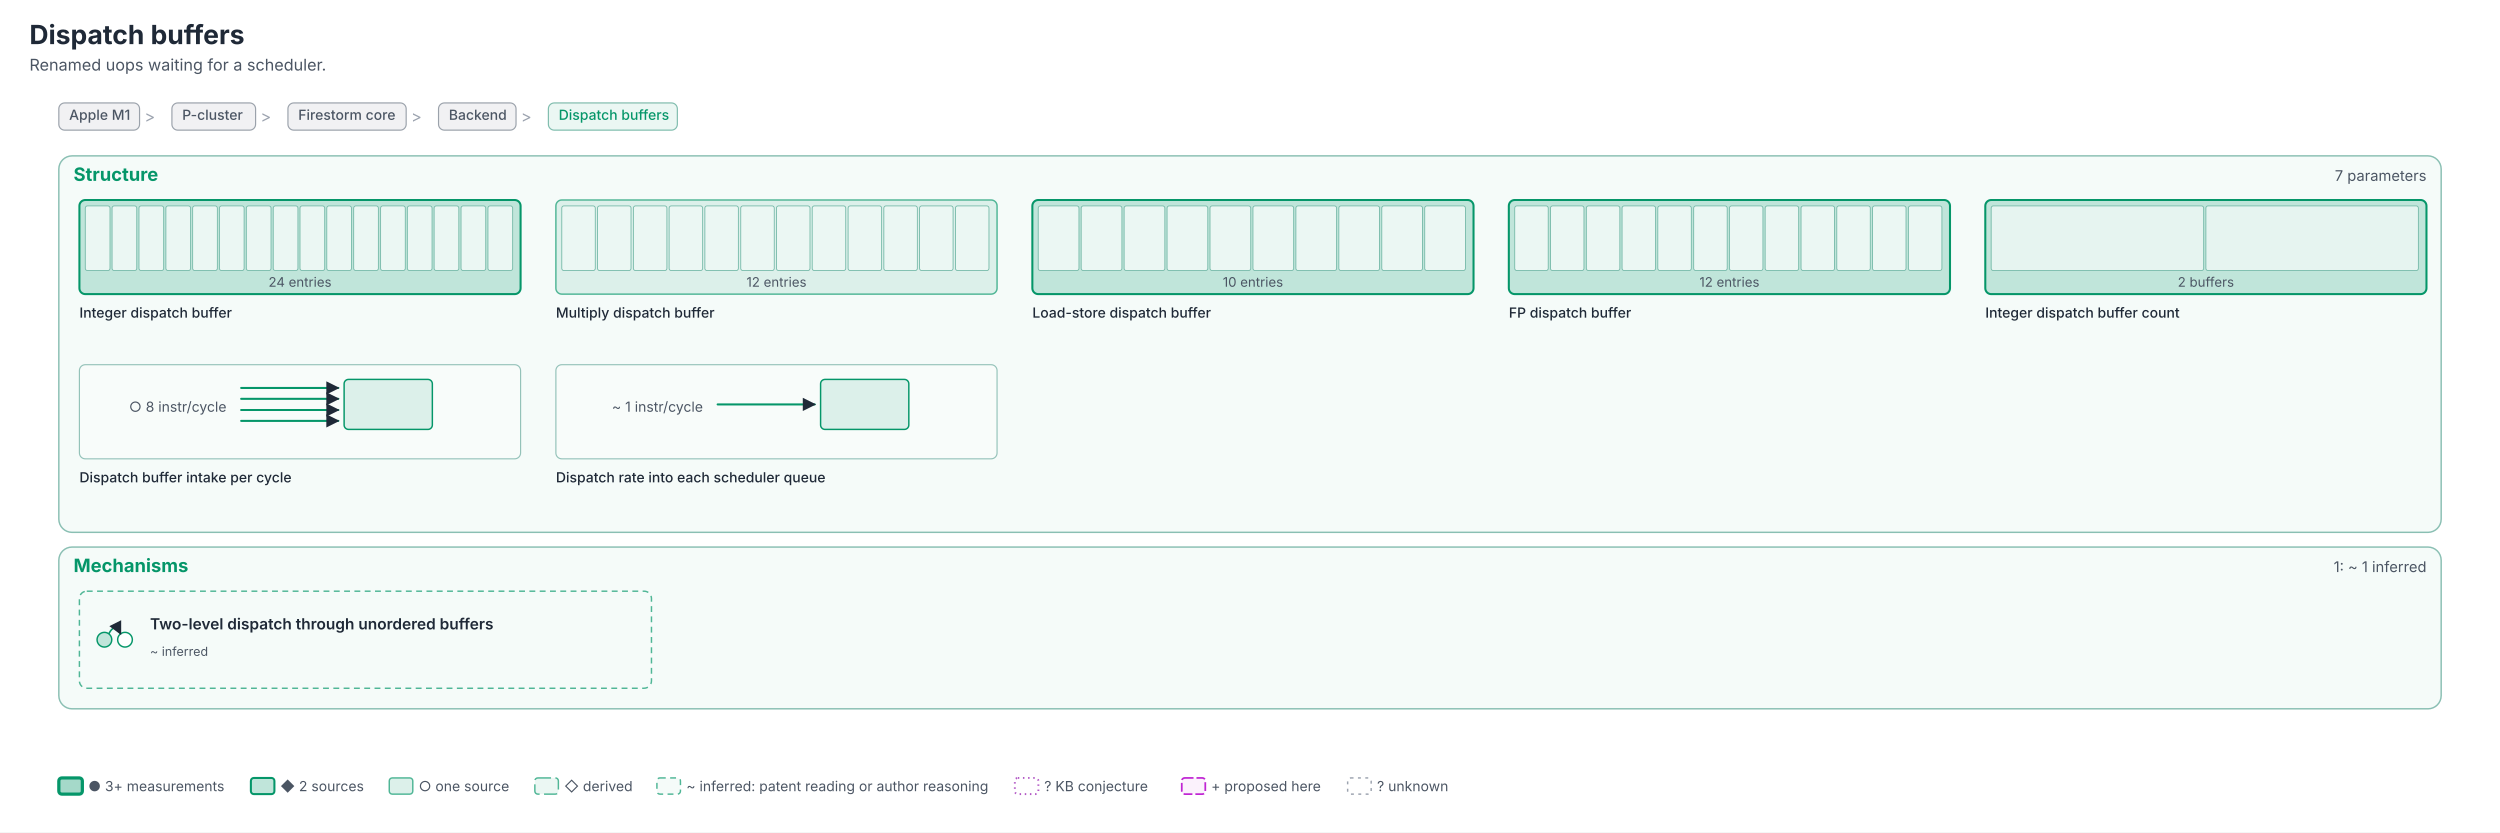
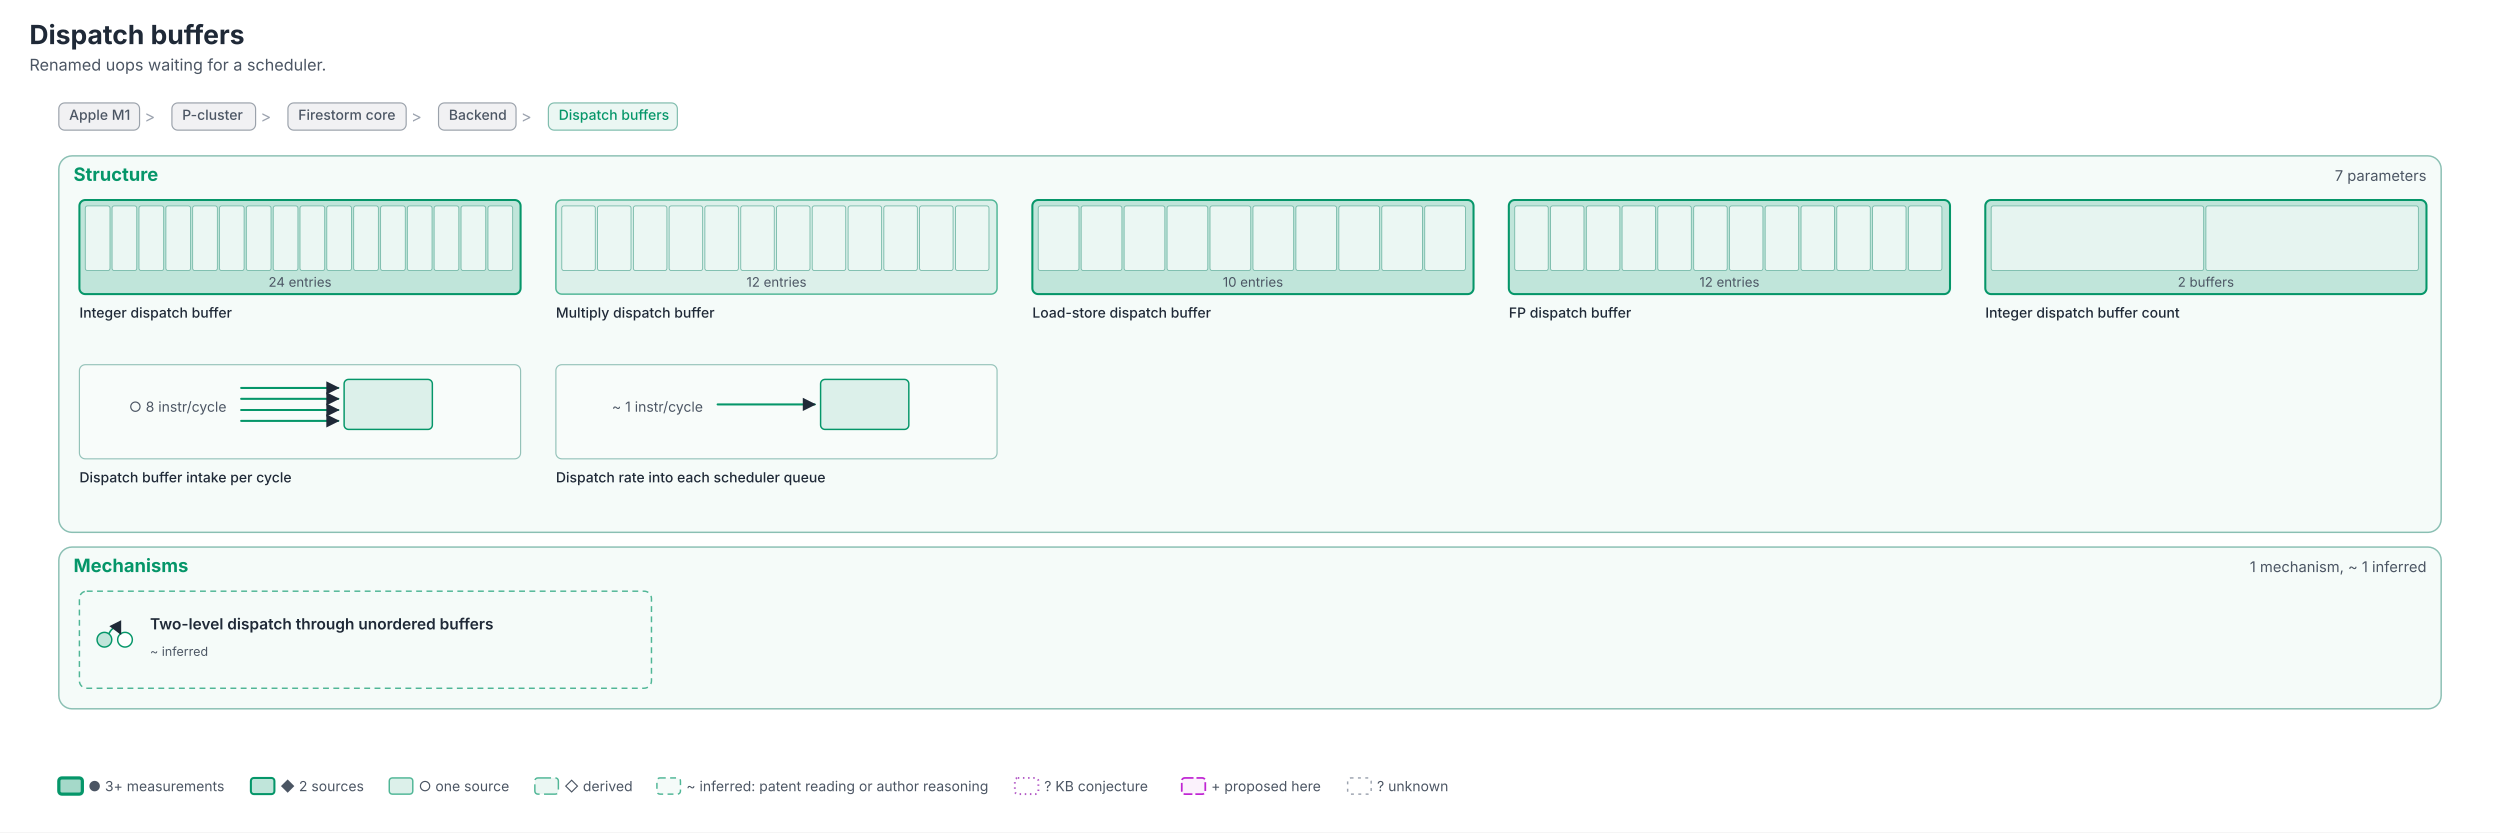
<svg xmlns="http://www.w3.org/2000/svg" viewBox="0 0 1700 566" width="1700" height="566" role="img" aria-label="Dispatch buffers" font-family="Inter, 'Helvetica Neue', Arial, sans-serif" data-kinds="structure">
  <defs>
    <marker id="arrow" viewBox="0 0 10 10" refX="9" refY="5" markerWidth="9" markerHeight="9" markerUnits="userSpaceOnUse" orient="auto-start-reverse">
      <path d="M0,0 L10,5 L0,10 z" fill="#1f2937" />
    </marker>
    <marker id="arrowrev" viewBox="0 0 10 10" refX="1" refY="5" markerWidth="9" markerHeight="9" markerUnits="userSpaceOnUse" orient="auto-start-reverse">
      <path d="M10,0 L0,5 L10,10 z" fill="#1f2937" />
    </marker>
  </defs>
  <rect x="0" y="0" width="1700" height="566" fill="#ffffff" />
  <text x="20" y="30" font-family="Inter, 'Helvetica Neue', Arial, sans-serif" font-size="18" font-weight="700" fill="#1f2937">Dispatch buffers</text>
  <text x="20" y="48" font-family="Inter, 'Helvetica Neue', Arial, sans-serif" font-size="11" fill="#4b5563">Renamed uops waiting for a scheduler.</text>
  <rect x="40.0" y="106.0" width="1620.0" height="256.0" rx="9" fill="#f5fbf9" stroke="#8abfb3" stroke-width="1" />
  <text x="50.0" y="123.0" font-family="Inter, 'Helvetica Neue', Arial, sans-serif" font-size="12.5" font-weight="700" fill="#059669" text-anchor="start">Structure</text>
  <text x="1650.0" y="123.0" font-family="Inter, 'Helvetica Neue', Arial, sans-serif" font-size="10" font-weight="400" fill="#4b5563" text-anchor="end">7 parameters</text>
  <rect x="40.0" y="372.0" width="1620.0" height="110.0" rx="9" fill="#f5fbf9" stroke="#8abfb3" stroke-width="1" />
  <text x="50.0" y="389.0" font-family="Inter, 'Helvetica Neue', Arial, sans-serif" font-size="12.5" font-weight="700" fill="#059669" text-anchor="start">Mechanisms</text>
-   <text x="1650.0" y="389.0" font-family="Inter, 'Helvetica Neue', Arial, sans-serif" font-size="10" font-weight="400" fill="#4b5563" text-anchor="end">1: ~ 1 inferred</text>
+   <text x="1650.0" y="389.0" font-family="Inter, 'Helvetica Neue', Arial, sans-serif" font-size="10" font-weight="400" fill="#4b5563" text-anchor="end">1 mechanism, ~ 1 inferred</text>
  <rect x="40.0" y="70.0" width="54.9" height="18.5" rx="4" fill="#f1f1f3" stroke="#9ba2ab" stroke-width="0.8" />
  <rect x="116.9" y="70.0" width="56.9" height="18.5" rx="4" fill="#f1f1f3" stroke="#9ba2ab" stroke-width="0.8" />
  <rect x="195.8" y="70.0" width="80.4" height="18.5" rx="4" fill="#f1f1f3" stroke="#9ba2ab" stroke-width="0.8" />
  <rect x="298.2" y="70.0" width="52.7" height="18.5" rx="4" fill="#f1f1f3" stroke="#9ba2ab" stroke-width="0.8" />
  <rect x="372.9" y="70.0" width="87.7" height="18.5" rx="4" fill="#ebf7f3" stroke="#7fbcad" stroke-width="0.8" />
  <rect x="54.0" y="136.0" width="300.0" height="64.0" rx="4" fill="#c0e5da" stroke="#059669" stroke-width="1.4" />
  <rect x="58.0" y="140.0" width="16.8" height="44.0" rx="1.5" fill="#ebf7f3" stroke="#75b9a8" stroke-width="0.6" />
  <rect x="76.2" y="140.0" width="16.8" height="44.0" rx="1.5" fill="#ebf7f3" stroke="#75b9a8" stroke-width="0.6" />
  <rect x="94.5" y="140.0" width="16.8" height="44.0" rx="1.5" fill="#ebf7f3" stroke="#75b9a8" stroke-width="0.6" />
  <rect x="112.8" y="140.0" width="16.8" height="44.0" rx="1.5" fill="#ebf7f3" stroke="#75b9a8" stroke-width="0.6" />
  <rect x="131.0" y="140.0" width="16.8" height="44.0" rx="1.5" fill="#ebf7f3" stroke="#75b9a8" stroke-width="0.6" />
  <rect x="149.2" y="140.0" width="16.8" height="44.0" rx="1.5" fill="#ebf7f3" stroke="#75b9a8" stroke-width="0.6" />
  <rect x="167.5" y="140.0" width="16.8" height="44.0" rx="1.5" fill="#ebf7f3" stroke="#75b9a8" stroke-width="0.6" />
  <rect x="185.8" y="140.0" width="16.8" height="44.0" rx="1.5" fill="#ebf7f3" stroke="#75b9a8" stroke-width="0.6" />
  <rect x="204.0" y="140.0" width="16.8" height="44.0" rx="1.5" fill="#ebf7f3" stroke="#75b9a8" stroke-width="0.6" />
  <rect x="222.2" y="140.0" width="16.8" height="44.0" rx="1.5" fill="#ebf7f3" stroke="#75b9a8" stroke-width="0.6" />
  <rect x="240.5" y="140.0" width="16.8" height="44.0" rx="1.5" fill="#ebf7f3" stroke="#75b9a8" stroke-width="0.6" />
  <rect x="258.8" y="140.0" width="16.8" height="44.0" rx="1.5" fill="#ebf7f3" stroke="#75b9a8" stroke-width="0.6" />
  <rect x="277.0" y="140.0" width="16.8" height="44.0" rx="1.5" fill="#ebf7f3" stroke="#75b9a8" stroke-width="0.6" />
  <rect x="295.2" y="140.0" width="16.8" height="44.0" rx="1.5" fill="#ebf7f3" stroke="#75b9a8" stroke-width="0.6" />
  <rect x="313.5" y="140.0" width="16.8" height="44.0" rx="1.5" fill="#ebf7f3" stroke="#75b9a8" stroke-width="0.6" />
  <rect x="331.8" y="140.0" width="16.8" height="44.0" rx="1.5" fill="#ebf7f3" stroke="#75b9a8" stroke-width="0.6" />
  <rect x="378.0" y="136.0" width="300.0" height="64.0" rx="4" fill="#dcf0ea" stroke="#50b696" stroke-width="1" />
  <rect x="382.0" y="140.0" width="22.8" height="44.0" rx="1.5" fill="#ebf7f3" stroke="#75b9a8" stroke-width="0.6" />
  <rect x="406.3" y="140.0" width="22.8" height="44.0" rx="1.5" fill="#ebf7f3" stroke="#75b9a8" stroke-width="0.6" />
  <rect x="430.7" y="140.0" width="22.8" height="44.0" rx="1.5" fill="#ebf7f3" stroke="#75b9a8" stroke-width="0.6" />
  <rect x="455.0" y="140.0" width="22.8" height="44.0" rx="1.5" fill="#ebf7f3" stroke="#75b9a8" stroke-width="0.6" />
  <rect x="479.3" y="140.0" width="22.8" height="44.0" rx="1.5" fill="#ebf7f3" stroke="#75b9a8" stroke-width="0.6" />
  <rect x="503.7" y="140.0" width="22.8" height="44.0" rx="1.5" fill="#ebf7f3" stroke="#75b9a8" stroke-width="0.6" />
  <rect x="528.0" y="140.0" width="22.8" height="44.0" rx="1.5" fill="#ebf7f3" stroke="#75b9a8" stroke-width="0.6" />
  <rect x="552.3" y="140.0" width="22.8" height="44.0" rx="1.5" fill="#ebf7f3" stroke="#75b9a8" stroke-width="0.6" />
  <rect x="576.7" y="140.0" width="22.8" height="44.0" rx="1.5" fill="#ebf7f3" stroke="#75b9a8" stroke-width="0.6" />
  <rect x="601.0" y="140.0" width="22.8" height="44.0" rx="1.5" fill="#ebf7f3" stroke="#75b9a8" stroke-width="0.6" />
  <rect x="625.3" y="140.0" width="22.8" height="44.0" rx="1.5" fill="#ebf7f3" stroke="#75b9a8" stroke-width="0.6" />
  <rect x="649.7" y="140.0" width="22.8" height="44.0" rx="1.5" fill="#ebf7f3" stroke="#75b9a8" stroke-width="0.6" />
  <rect x="702.0" y="136.0" width="300.0" height="64.0" rx="4" fill="#c0e5da" stroke="#059669" stroke-width="1.4" />
  <rect x="706.0" y="140.0" width="27.7" height="44.0" rx="1.5" fill="#ebf7f3" stroke="#75b9a8" stroke-width="0.6" />
  <rect x="735.2" y="140.0" width="27.7" height="44.0" rx="1.5" fill="#ebf7f3" stroke="#75b9a8" stroke-width="0.6" />
  <rect x="764.4" y="140.0" width="27.7" height="44.0" rx="1.5" fill="#ebf7f3" stroke="#75b9a8" stroke-width="0.6" />
  <rect x="793.6" y="140.0" width="27.7" height="44.0" rx="1.5" fill="#ebf7f3" stroke="#75b9a8" stroke-width="0.6" />
  <rect x="822.8" y="140.0" width="27.7" height="44.0" rx="1.5" fill="#ebf7f3" stroke="#75b9a8" stroke-width="0.6" />
  <rect x="852.0" y="140.0" width="27.7" height="44.0" rx="1.5" fill="#ebf7f3" stroke="#75b9a8" stroke-width="0.6" />
  <rect x="881.2" y="140.0" width="27.7" height="44.0" rx="1.5" fill="#ebf7f3" stroke="#75b9a8" stroke-width="0.6" />
  <rect x="910.4" y="140.0" width="27.7" height="44.0" rx="1.5" fill="#ebf7f3" stroke="#75b9a8" stroke-width="0.6" />
  <rect x="939.6" y="140.0" width="27.7" height="44.0" rx="1.5" fill="#ebf7f3" stroke="#75b9a8" stroke-width="0.6" />
  <rect x="968.8" y="140.0" width="27.7" height="44.0" rx="1.5" fill="#ebf7f3" stroke="#75b9a8" stroke-width="0.6" />
  <rect x="1026.0" y="136.0" width="300.0" height="64.0" rx="4" fill="#c0e5da" stroke="#059669" stroke-width="1.4" />
  <rect x="1030.0" y="140.0" width="22.8" height="44.0" rx="1.5" fill="#ebf7f3" stroke="#75b9a8" stroke-width="0.6" />
  <rect x="1054.3" y="140.0" width="22.8" height="44.0" rx="1.5" fill="#ebf7f3" stroke="#75b9a8" stroke-width="0.6" />
  <rect x="1078.7" y="140.0" width="22.8" height="44.0" rx="1.5" fill="#ebf7f3" stroke="#75b9a8" stroke-width="0.6" />
  <rect x="1103.0" y="140.0" width="22.8" height="44.0" rx="1.5" fill="#ebf7f3" stroke="#75b9a8" stroke-width="0.6" />
  <rect x="1127.3" y="140.0" width="22.8" height="44.0" rx="1.5" fill="#ebf7f3" stroke="#75b9a8" stroke-width="0.6" />
  <rect x="1151.7" y="140.0" width="22.8" height="44.0" rx="1.5" fill="#ebf7f3" stroke="#75b9a8" stroke-width="0.6" />
  <rect x="1176.0" y="140.0" width="22.8" height="44.0" rx="1.5" fill="#ebf7f3" stroke="#75b9a8" stroke-width="0.6" />
  <rect x="1200.3" y="140.0" width="22.8" height="44.0" rx="1.5" fill="#ebf7f3" stroke="#75b9a8" stroke-width="0.6" />
  <rect x="1224.7" y="140.0" width="22.8" height="44.0" rx="1.5" fill="#ebf7f3" stroke="#75b9a8" stroke-width="0.6" />
  <rect x="1249.0" y="140.0" width="22.8" height="44.0" rx="1.5" fill="#ebf7f3" stroke="#75b9a8" stroke-width="0.6" />
  <rect x="1273.3" y="140.0" width="22.8" height="44.0" rx="1.5" fill="#ebf7f3" stroke="#75b9a8" stroke-width="0.6" />
  <rect x="1297.7" y="140.0" width="22.8" height="44.0" rx="1.5" fill="#ebf7f3" stroke="#75b9a8" stroke-width="0.6" />
  <rect x="1350.0" y="136.0" width="300.0" height="64.0" rx="4" fill="#c0e5da" stroke="#059669" stroke-width="1.4" />
  <rect x="1354.0" y="140.0" width="144.5" height="44.0" rx="1.5" fill="#e6f4f0" stroke="#75b9a8" stroke-width="0.6" />
  <rect x="1500.0" y="140.0" width="144.5" height="44.0" rx="1.5" fill="#e6f4f0" stroke="#75b9a8" stroke-width="0.6" />
  <rect x="54.0" y="248.0" width="300.0" height="64.0" rx="4" fill="#f8fcfa" stroke="#94c2b9" stroke-width="0.8" />
  <rect x="234.0" y="258.0" width="60.0" height="34.0" rx="3" fill="#dcf0ea" stroke="#059669" stroke-width="1" />
  <polyline points="164.0,263.8 230.0,263.8" fill="none" stroke="#059669" stroke-width="1.4" marker-end="url(#arrow)" stroke-linejoin="round" stroke-linecap="round" />
  <polyline points="164.0,271.2 230.0,271.2" fill="none" stroke="#059669" stroke-width="1.4" marker-end="url(#arrow)" stroke-linejoin="round" stroke-linecap="round" />
  <polyline points="164.0,278.8 230.0,278.8" fill="none" stroke="#059669" stroke-width="1.4" marker-end="url(#arrow)" stroke-linejoin="round" stroke-linecap="round" />
  <polyline points="164.0,286.2 230.0,286.2" fill="none" stroke="#059669" stroke-width="1.4" marker-end="url(#arrow)" stroke-linejoin="round" stroke-linecap="round" />
  <rect x="378.0" y="248.0" width="300.0" height="64.0" rx="4" fill="#f8fcfa" stroke="#94c2b9" stroke-width="0.8" />
  <rect x="558.0" y="258.0" width="60.0" height="34.0" rx="3" fill="#dcf0ea" stroke="#059669" stroke-width="1" />
  <polyline points="488.0,275.0 554.0,275.0" fill="none" stroke="#059669" stroke-width="1.4" marker-end="url(#arrow)" stroke-linejoin="round" stroke-linecap="round" />
  <rect x="54.0" y="402.0" width="389.0" height="66.0" rx="5" fill="#f5fbf9" stroke="#50b696" stroke-width="1" stroke-dasharray="4 3" />
  <circle cx="71.0" cy="435.0" r="5" fill="#c0e5da" stroke="#059669" stroke-width="1" />
  <circle cx="85.0" cy="435.0" r="5" fill="#ffffff" stroke="#059669" stroke-width="1" />
  <path d="M74.0,431.0 Q78.0,423.0 82.0,431.0" fill="none" stroke="#059669" stroke-width="1.1" marker-end="url(#arrow)" />
  <text x="47.0" y="81.5" font-family="Inter, 'Helvetica Neue', Arial, sans-serif" font-size="9.5" font-weight="500" fill="#4b5563" text-anchor="start">Apple M1</text>
  <text x="101.9" y="83.0" font-family="Inter, 'Helvetica Neue', Arial, sans-serif" font-size="11" font-weight="400" fill="#9ca3af" text-anchor="middle">&gt;</text>
  <text x="123.9" y="81.5" font-family="Inter, 'Helvetica Neue', Arial, sans-serif" font-size="9.5" font-weight="500" fill="#4b5563" text-anchor="start">P-cluster</text>
  <text x="180.8" y="83.0" font-family="Inter, 'Helvetica Neue', Arial, sans-serif" font-size="11" font-weight="400" fill="#9ca3af" text-anchor="middle">&gt;</text>
  <text x="202.8" y="81.5" font-family="Inter, 'Helvetica Neue', Arial, sans-serif" font-size="9.5" font-weight="500" fill="#4b5563" text-anchor="start">Firestorm core</text>
  <text x="283.2" y="83.0" font-family="Inter, 'Helvetica Neue', Arial, sans-serif" font-size="11" font-weight="400" fill="#9ca3af" text-anchor="middle">&gt;</text>
  <text x="305.2" y="81.5" font-family="Inter, 'Helvetica Neue', Arial, sans-serif" font-size="9.5" font-weight="500" fill="#4b5563" text-anchor="start">Backend</text>
  <text x="357.9" y="83.0" font-family="Inter, 'Helvetica Neue', Arial, sans-serif" font-size="11" font-weight="400" fill="#9ca3af" text-anchor="middle">&gt;</text>
  <text x="379.9" y="81.5" font-family="Inter, 'Helvetica Neue', Arial, sans-serif" font-size="9.5" font-weight="500" fill="#059669" text-anchor="start">Dispatch buffers</text>
  <text x="204.0" y="195.0" font-family="Inter, 'Helvetica Neue', Arial, sans-serif" font-size="9" font-weight="400" fill="#4b5563" text-anchor="middle">24 entries</text>
  <text x="54.0" y="216.0" font-family="Inter, 'Helvetica Neue', Arial, sans-serif" font-size="9.5" font-weight="500" fill="#1f2937" text-anchor="start">Integer dispatch buffer</text>
  <text x="528.0" y="195.0" font-family="Inter, 'Helvetica Neue', Arial, sans-serif" font-size="9" font-weight="400" fill="#4b5563" text-anchor="middle">12 entries</text>
  <text x="378.0" y="216.0" font-family="Inter, 'Helvetica Neue', Arial, sans-serif" font-size="9.5" font-weight="500" fill="#1f2937" text-anchor="start">Multiply dispatch buffer</text>
  <text x="852.0" y="195.0" font-family="Inter, 'Helvetica Neue', Arial, sans-serif" font-size="9" font-weight="400" fill="#4b5563" text-anchor="middle">10 entries</text>
  <text x="702.0" y="216.0" font-family="Inter, 'Helvetica Neue', Arial, sans-serif" font-size="9.5" font-weight="500" fill="#1f2937" text-anchor="start">Load-store dispatch buffer</text>
  <text x="1176.0" y="195.0" font-family="Inter, 'Helvetica Neue', Arial, sans-serif" font-size="9" font-weight="400" fill="#4b5563" text-anchor="middle">12 entries</text>
  <text x="1026.0" y="216.0" font-family="Inter, 'Helvetica Neue', Arial, sans-serif" font-size="9.5" font-weight="500" fill="#1f2937" text-anchor="start">FP dispatch buffer</text>
  <text x="1500.0" y="195.0" font-family="Inter, 'Helvetica Neue', Arial, sans-serif" font-size="9" font-weight="400" fill="#4b5563" text-anchor="middle">2 buffers</text>
  <text x="1350.0" y="216.0" font-family="Inter, 'Helvetica Neue', Arial, sans-serif" font-size="9.5" font-weight="500" fill="#1f2937" text-anchor="start">Integer dispatch buffer count</text>
  <text x="154.0" y="280.0" font-family="Inter, 'Helvetica Neue', Arial, sans-serif" font-size="9.5" font-weight="400" fill="#4b5563" text-anchor="end">○ 8 instr/cycle</text>
  <text x="54.0" y="328.0" font-family="Inter, 'Helvetica Neue', Arial, sans-serif" font-size="9.5" font-weight="500" fill="#1f2937" text-anchor="start">Dispatch buffer intake per cycle</text>
  <text x="478.0" y="280.0" font-family="Inter, 'Helvetica Neue', Arial, sans-serif" font-size="9.5" font-weight="400" fill="#4b5563" text-anchor="end">~ 1 instr/cycle</text>
  <text x="378.0" y="328.0" font-family="Inter, 'Helvetica Neue', Arial, sans-serif" font-size="9.5" font-weight="500" fill="#1f2937" text-anchor="start">Dispatch rate into each scheduler queue</text>
  <text x="102.0" y="428.0" font-family="Inter, 'Helvetica Neue', Arial, sans-serif" font-size="10.5" font-weight="600" fill="#1f2937" text-anchor="start">Two-level dispatch through unordered buffers</text>
  <text x="102.0" y="446.0" font-family="Inter, 'Helvetica Neue', Arial, sans-serif" font-size="8.5" font-weight="400" fill="#4b5563" text-anchor="start">~ inferred</text>
  <rect x="40.0" y="529.0" width="16.0" height="11.0" rx="2" fill="#a5d9c9" stroke="#059669" stroke-width="2.2" />
  <text x="60.0" y="538.0" font-family="Inter, 'Helvetica Neue', Arial, sans-serif" font-size="9.5" font-weight="400" fill="#4b5563" text-anchor="start">● 3+ measurements</text>
  <rect x="170.6" y="529.0" width="16.0" height="11.0" rx="2" fill="#c0e5da" stroke="#059669" stroke-width="1.4" />
  <text x="190.6" y="538.0" font-family="Inter, 'Helvetica Neue', Arial, sans-serif" font-size="9.5" font-weight="400" fill="#4b5563" text-anchor="start">◆ 2 sources</text>
  <rect x="264.7" y="529.0" width="16.0" height="11.0" rx="2" fill="#dcf0ea" stroke="#50b696" stroke-width="1" />
  <text x="284.7" y="538.0" font-family="Inter, 'Helvetica Neue', Arial, sans-serif" font-size="9.5" font-weight="400" fill="#4b5563" text-anchor="start">○ one source</text>
  <rect x="363.7" y="529.0" width="16.0" height="11.0" rx="2" fill="#ebf7f3" stroke="#50b696" stroke-width="1" stroke-dasharray="9 3" />
  <text x="383.7" y="538.0" font-family="Inter, 'Helvetica Neue', Arial, sans-serif" font-size="9.5" font-weight="400" fill="#4b5563" text-anchor="start">◇ derived</text>
  <rect x="446.7" y="529.0" width="16.0" height="11.0" rx="2" fill="#f5fbf9" stroke="#50b696" stroke-width="1" stroke-dasharray="4 3" />
  <text x="466.7" y="538.0" font-family="Inter, 'Helvetica Neue', Arial, sans-serif" font-size="9.5" font-weight="400" fill="#4b5563" text-anchor="start">~ inferred: patent reading or author reasoning</text>
  <rect x="690.1" y="529.0" width="16.0" height="11.0" rx="2" fill="none" stroke="#b258c5" stroke-width="1.3" stroke-dasharray="1 2.5" />
  <text x="710.1" y="538.0" font-family="Inter, 'Helvetica Neue', Arial, sans-serif" font-size="9.5" font-weight="400" fill="#4b5563" text-anchor="start">? KB conjecture</text>
  <rect x="803.6" y="529.0" width="16.0" height="11.0" rx="2" fill="#fbf2fc" stroke="#c026d3" stroke-width="1.2" stroke-dasharray="6 2" />
  <text x="823.6" y="538.0" font-family="Inter, 'Helvetica Neue', Arial, sans-serif" font-size="9.5" font-weight="400" fill="#4b5563" text-anchor="start">+ proposed here</text>
  <rect x="916.4" y="529.0" width="16.0" height="11.0" rx="2" fill="none" stroke="#9ca3af" stroke-width="1" stroke-dasharray="2 3" />
  <text x="936.4" y="538.0" font-family="Inter, 'Helvetica Neue', Arial, sans-serif" font-size="9.5" font-weight="400" fill="#4b5563" text-anchor="start">? unknown</text>
  <g class="hot-layer">
    <rect class="hot" data-bid="crumb-chip" data-fig="chip" x="40.0" y="70.0" width="54.9" height="18.5" fill="transparent" stroke="none" pointer-events="all" />
    <rect class="hot" data-bid="crumb-pcluster" data-fig="block-pcluster" x="116.9" y="70.0" width="56.9" height="18.5" fill="transparent" stroke="none" pointer-events="all" />
    <rect class="hot" data-bid="crumb-core" data-fig="poster" x="195.8" y="70.0" width="80.4" height="18.5" fill="transparent" stroke="none" pointer-events="all" />
    <rect class="hot" data-bid="crumb-backend" data-fig="block-backend" x="298.2" y="70.0" width="52.7" height="18.5" fill="transparent" stroke="none" pointer-events="all" />
    <rect class="hot" data-bid="crumb-dispatch" data-fig="block-dispatch" x="372.9" y="70.0" width="87.7" height="18.5" fill="transparent" stroke="none" pointer-events="all" />
    <rect class="hot" data-bid="dispatch.int_entries" data-param="dispatch.int_entries" x="54.0" y="136.0" width="300.0" height="64.0" fill="transparent" stroke="none" pointer-events="all" />
    <rect class="hot" data-bid="dispatch.mul_entries" data-param="dispatch.mul_entries" x="378.0" y="136.0" width="300.0" height="64.0" fill="transparent" stroke="none" pointer-events="all" />
    <rect class="hot" data-bid="dispatch.ls_entries" data-param="dispatch.ls_entries" x="702.0" y="136.0" width="300.0" height="64.0" fill="transparent" stroke="none" pointer-events="all" />
    <rect class="hot" data-bid="dispatch.fp_entries" data-param="dispatch.fp_entries" x="1026.0" y="136.0" width="300.0" height="64.0" fill="transparent" stroke="none" pointer-events="all" />
    <rect class="hot" data-bid="dispatch.int_buffers" data-param="dispatch.int_buffers" x="1350.0" y="136.0" width="300.0" height="64.0" fill="transparent" stroke="none" pointer-events="all" />
    <rect class="hot" data-bid="dispatch.accept_width" data-param="dispatch.accept_width" x="54.0" y="248.0" width="300.0" height="64.0" fill="transparent" stroke="none" pointer-events="all" />
    <rect class="hot" data-bid="dispatch.queue_inflow" data-param="dispatch.queue_inflow" x="378.0" y="248.0" width="300.0" height="64.0" fill="transparent" stroke="none" pointer-events="all" />
    <rect class="hot" data-bid="dispatch_buffers" data-mech="dispatch_buffers" x="54.0" y="402.0" width="389.0" height="66.0" fill="transparent" stroke="none" pointer-events="all" />
    <rect class="hot hot-frame" data-bid="params-dispatch" x="40" y="106" width="1620" height="256" fill="transparent" stroke="none" pointer-events="none" />
    <rect class="hot hot-frame" data-bid="mechs-dispatch" x="40" y="372" width="1620" height="110" fill="transparent" stroke="none" pointer-events="none" />
  </g>
</svg>
